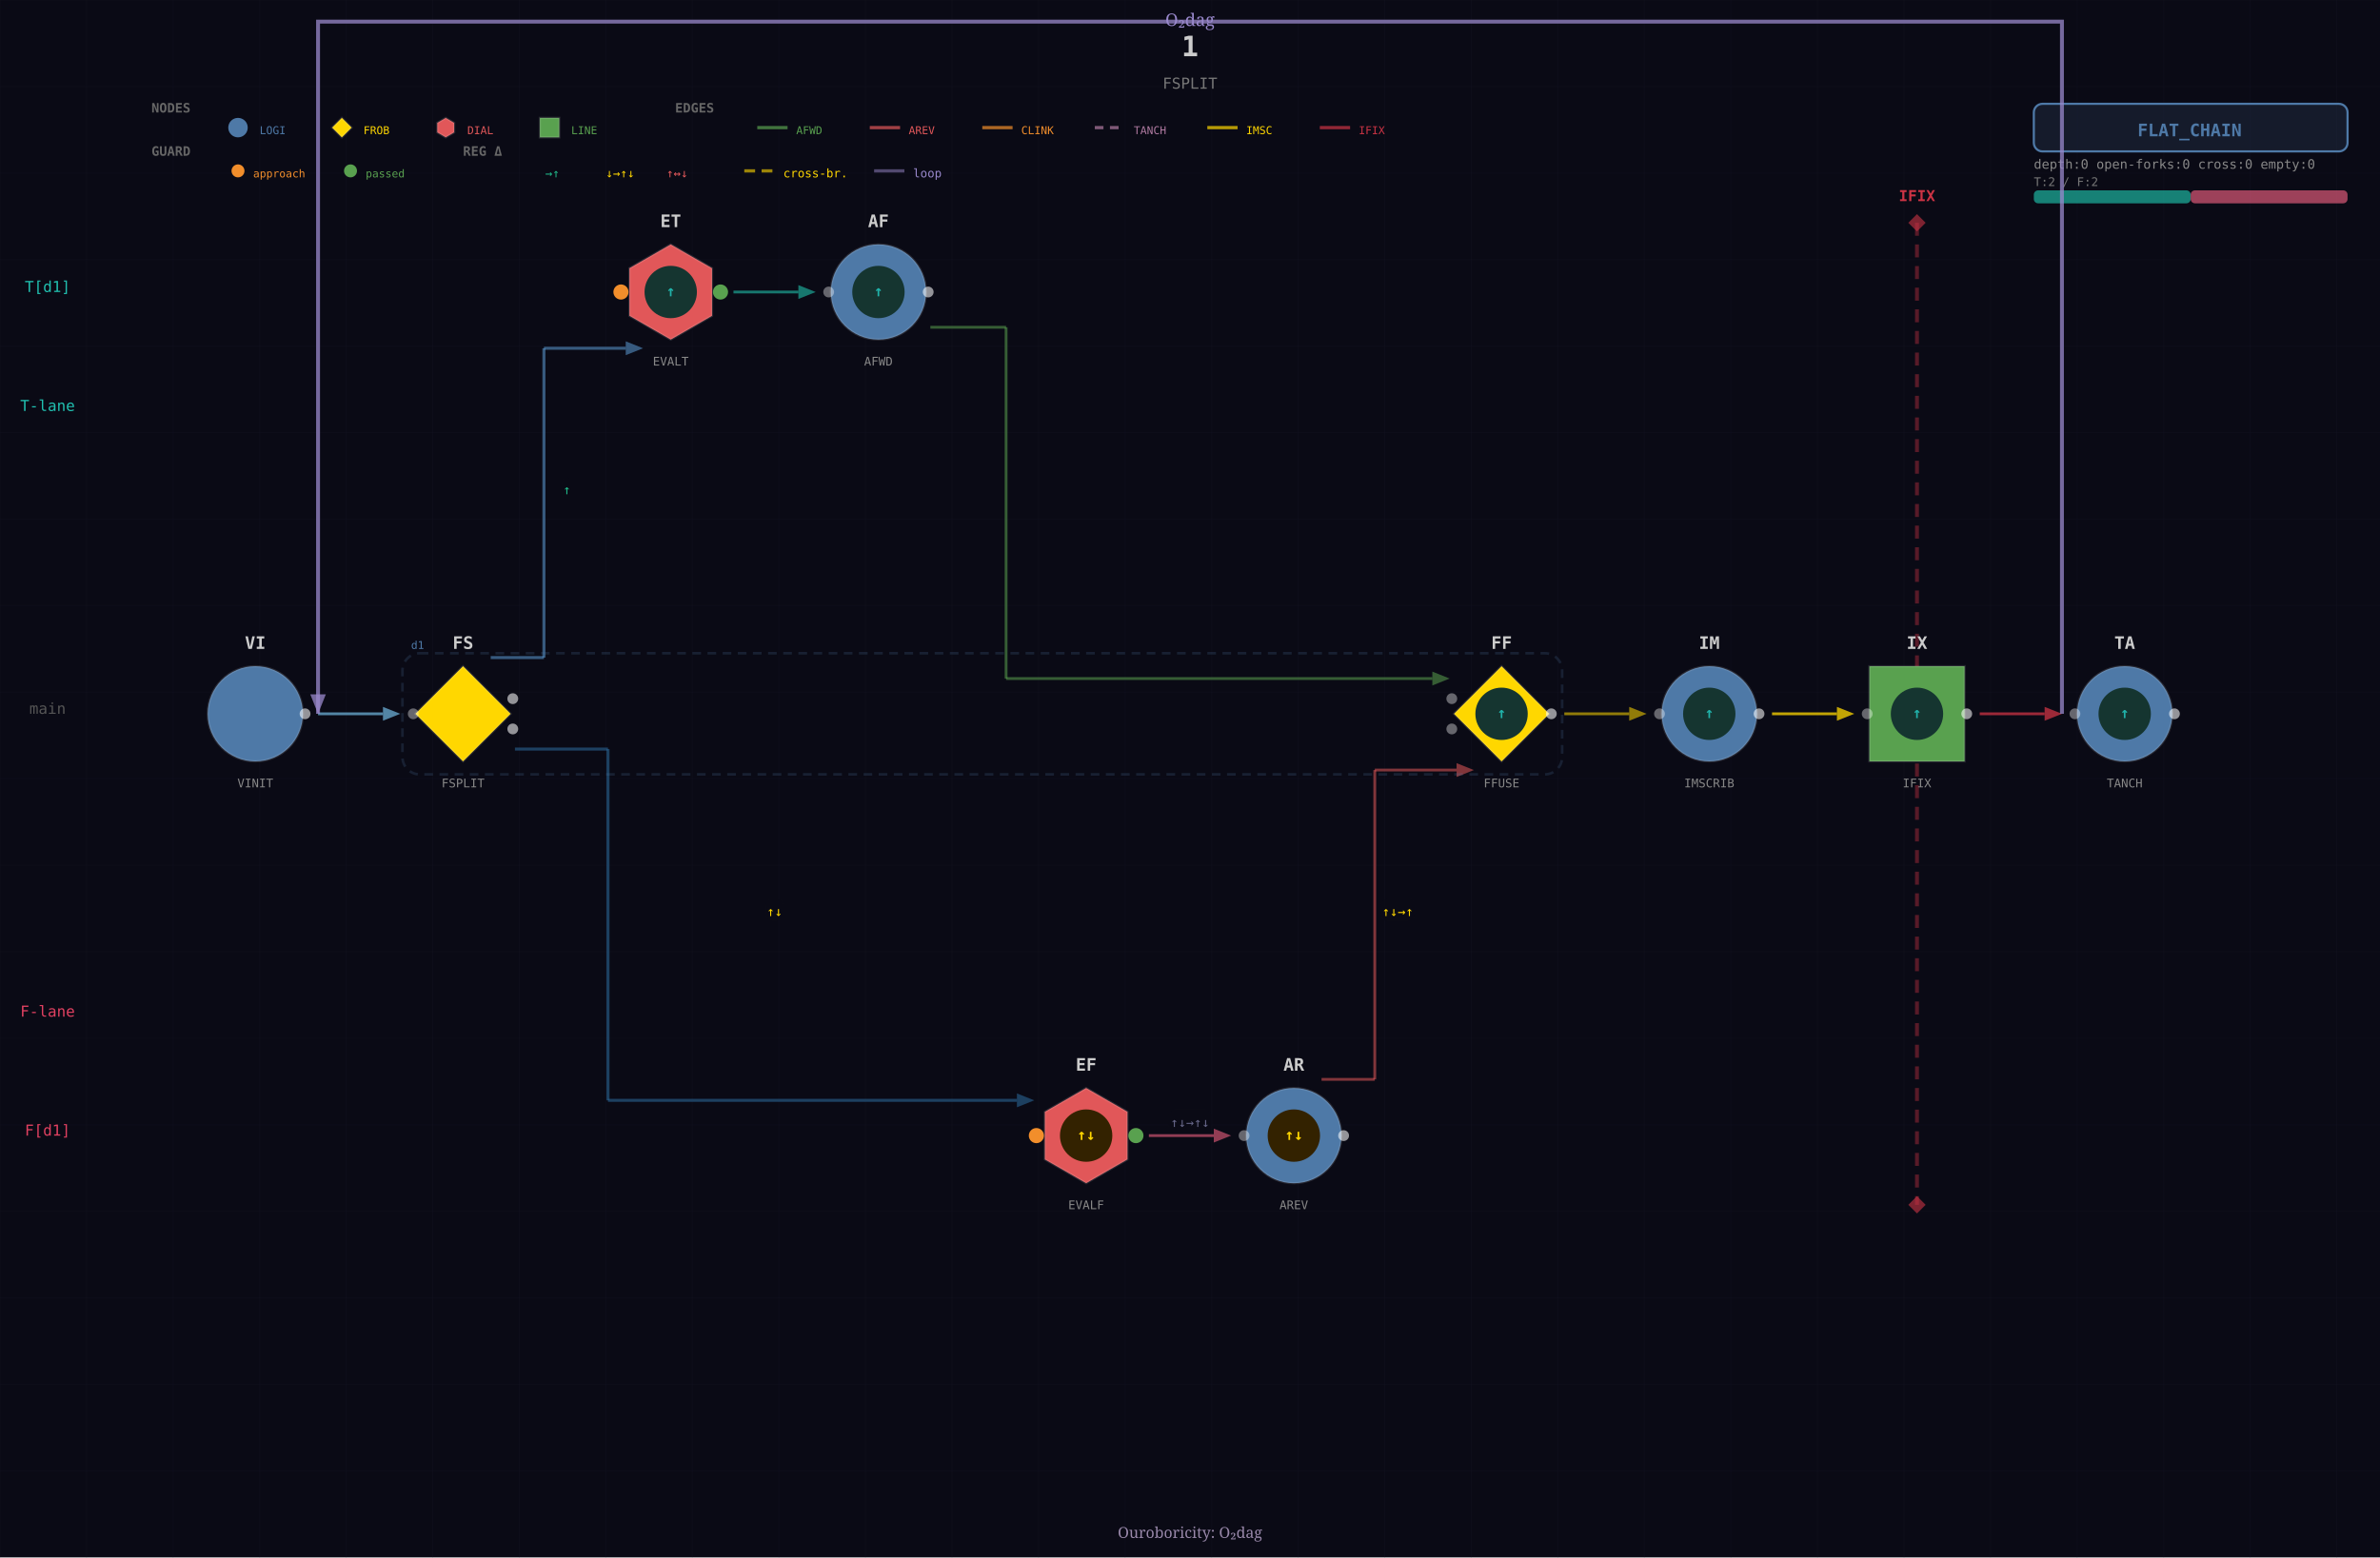
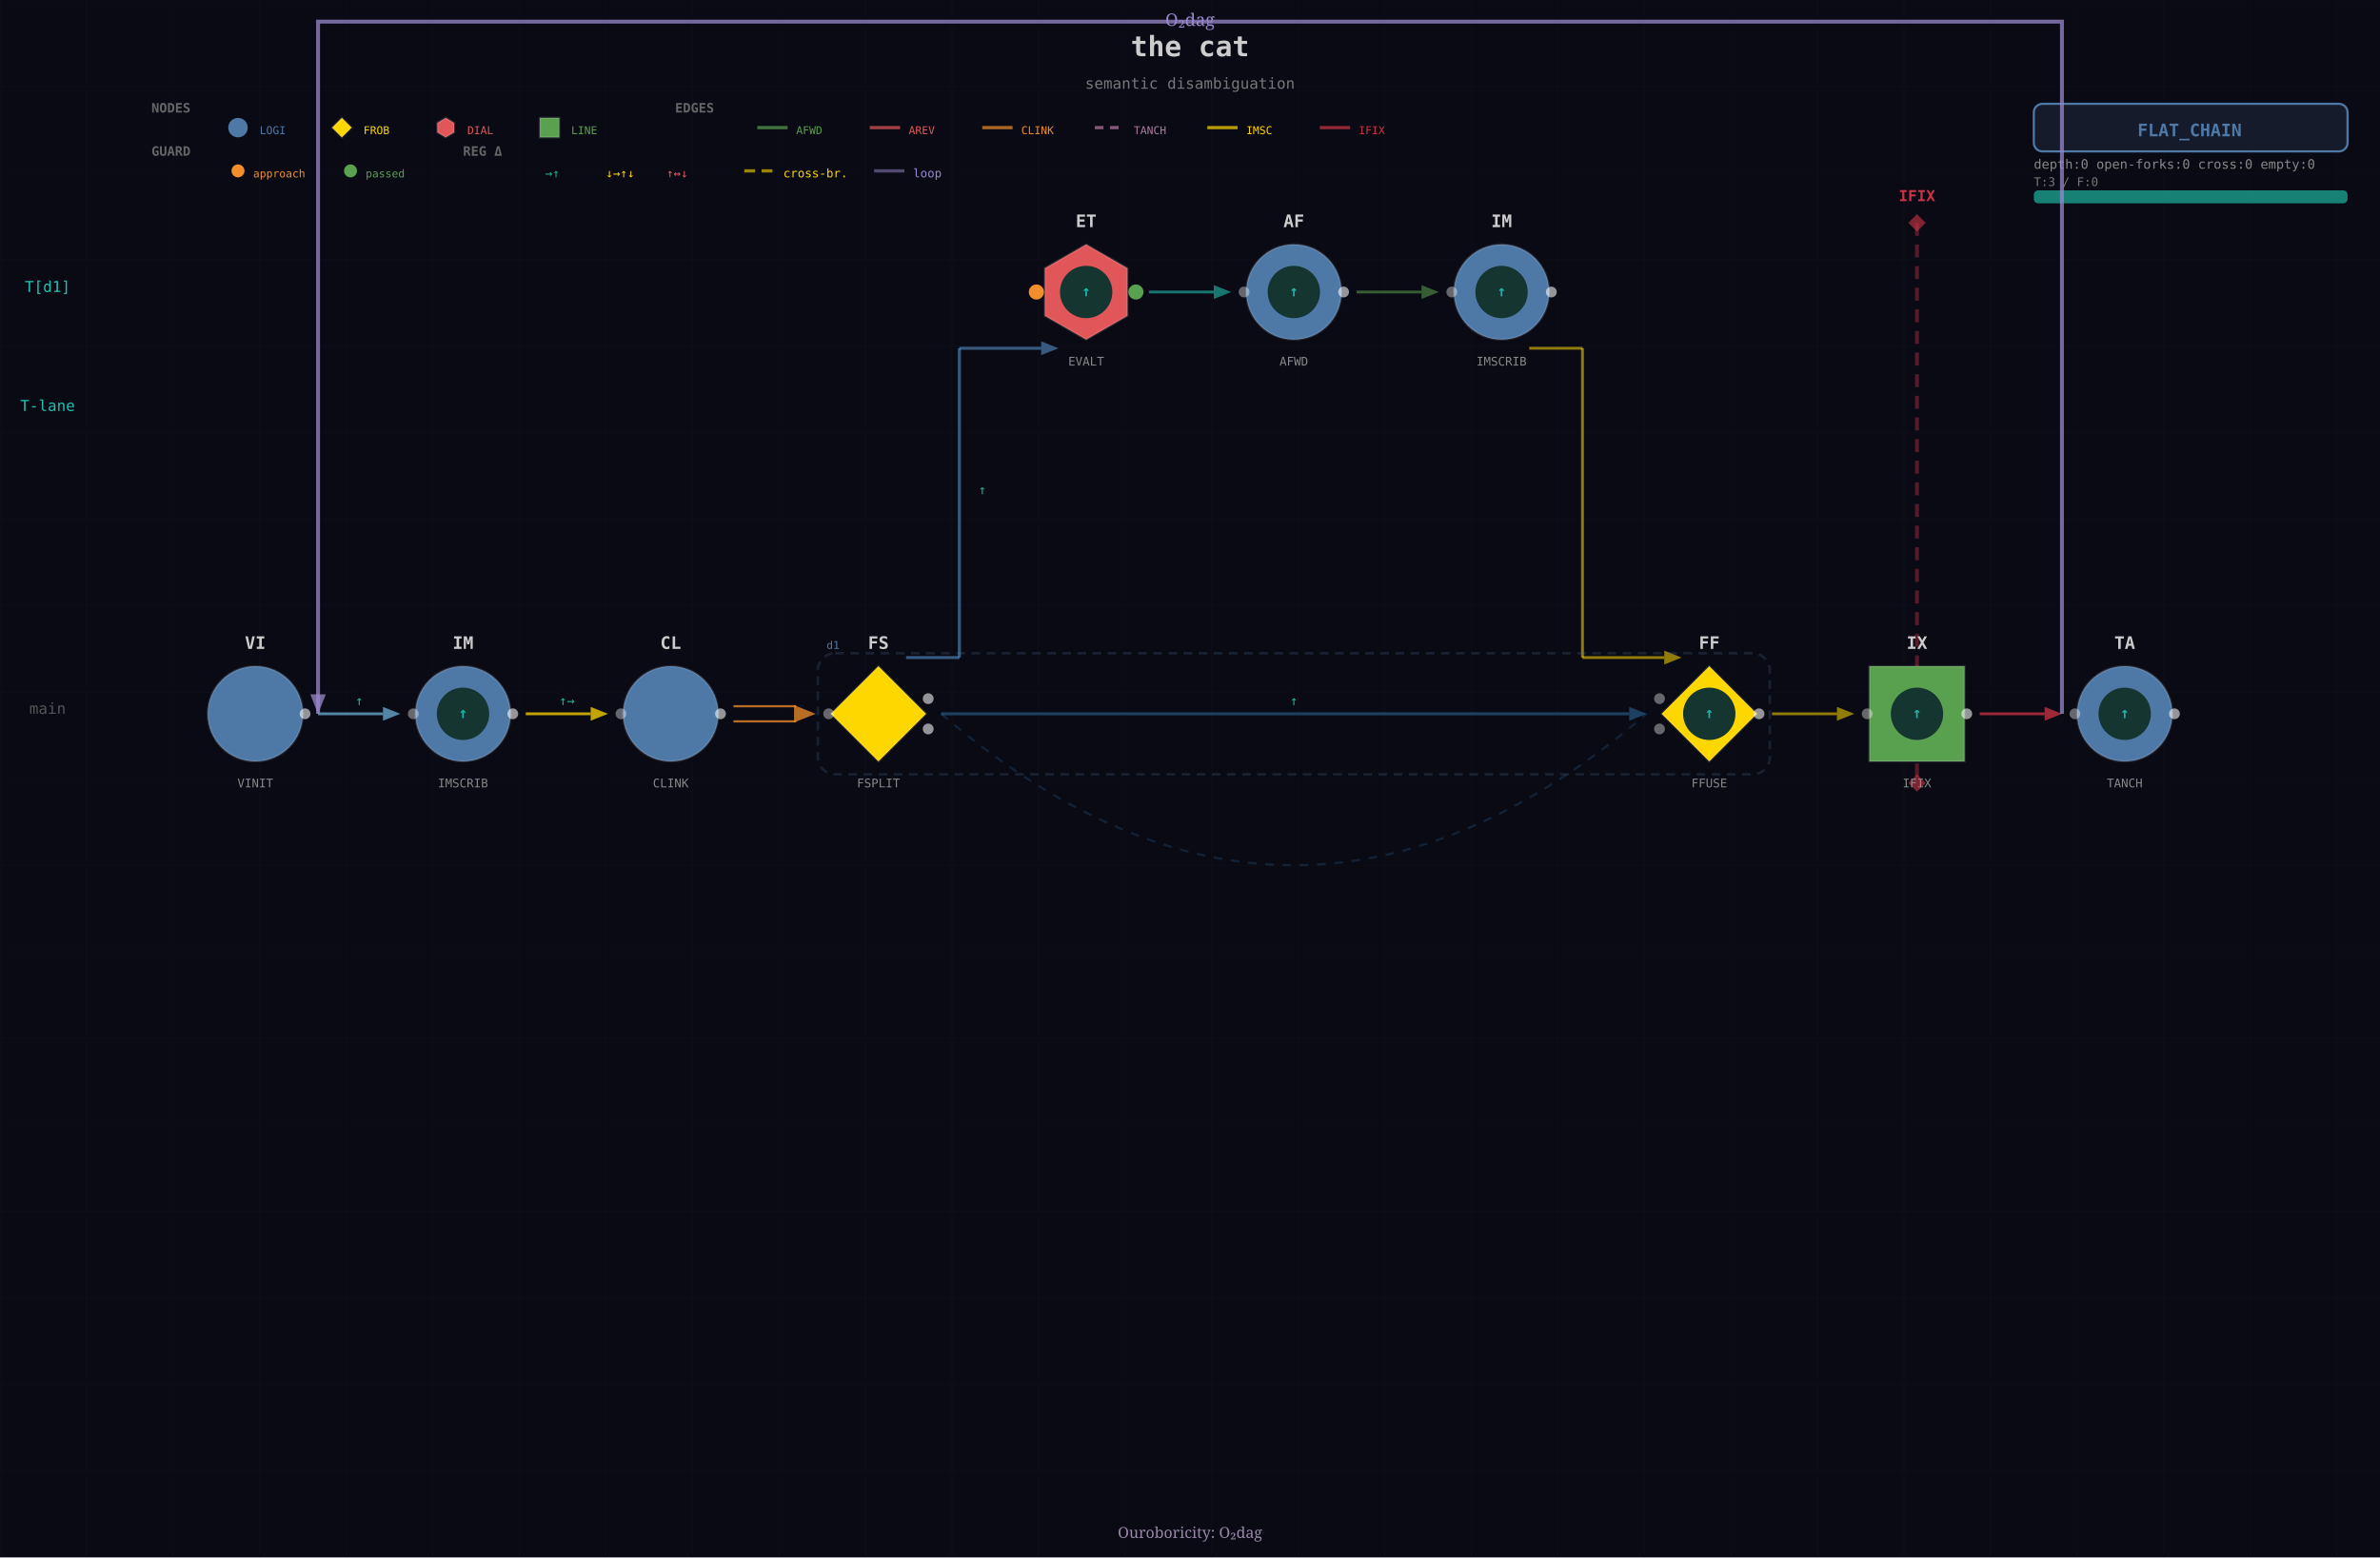
<svg xmlns="http://www.w3.org/2000/svg" viewBox="0 0 1100 720">
  <rect width="1100" height="720" fill="#0a0a15" />
  <line x1="0.0" y1="0.0" x2="0.0" y2="720.0" stroke="#151525" stroke-width="0.4" opacity="0.25" />
  <line x1="40.0" y1="0.0" x2="40.0" y2="720.0" stroke="#151525" stroke-width="0.4" opacity="0.25" />
  <line x1="80.0" y1="0.0" x2="80.0" y2="720.0" stroke="#151525" stroke-width="0.4" opacity="0.25" />
  <line x1="120.0" y1="0.0" x2="120.0" y2="720.0" stroke="#151525" stroke-width="0.4" opacity="0.25" />
  <line x1="160.0" y1="0.0" x2="160.0" y2="720.0" stroke="#151525" stroke-width="0.4" opacity="0.25" />
  <line x1="200.0" y1="0.0" x2="200.0" y2="720.0" stroke="#151525" stroke-width="0.4" opacity="0.25" />
  <line x1="240.0" y1="0.0" x2="240.0" y2="720.0" stroke="#151525" stroke-width="0.4" opacity="0.25" />
  <line x1="280.0" y1="0.0" x2="280.0" y2="720.0" stroke="#151525" stroke-width="0.4" opacity="0.25" />
  <line x1="320.0" y1="0.0" x2="320.0" y2="720.0" stroke="#151525" stroke-width="0.4" opacity="0.25" />
  <line x1="360.0" y1="0.0" x2="360.0" y2="720.0" stroke="#151525" stroke-width="0.4" opacity="0.25" />
  <line x1="400.0" y1="0.0" x2="400.0" y2="720.0" stroke="#151525" stroke-width="0.4" opacity="0.25" />
  <line x1="440.0" y1="0.0" x2="440.0" y2="720.0" stroke="#151525" stroke-width="0.4" opacity="0.25" />
  <line x1="480.0" y1="0.0" x2="480.0" y2="720.0" stroke="#151525" stroke-width="0.4" opacity="0.25" />
  <line x1="520.0" y1="0.0" x2="520.0" y2="720.0" stroke="#151525" stroke-width="0.4" opacity="0.25" />
  <line x1="560.0" y1="0.0" x2="560.0" y2="720.0" stroke="#151525" stroke-width="0.4" opacity="0.25" />
  <line x1="600.0" y1="0.0" x2="600.0" y2="720.0" stroke="#151525" stroke-width="0.4" opacity="0.25" />
  <line x1="640.0" y1="0.0" x2="640.0" y2="720.0" stroke="#151525" stroke-width="0.4" opacity="0.25" />
  <line x1="680.0" y1="0.0" x2="680.0" y2="720.0" stroke="#151525" stroke-width="0.4" opacity="0.25" />
  <line x1="720.0" y1="0.0" x2="720.0" y2="720.0" stroke="#151525" stroke-width="0.4" opacity="0.25" />
  <line x1="760.0" y1="0.0" x2="760.0" y2="720.0" stroke="#151525" stroke-width="0.4" opacity="0.25" />
  <line x1="800.0" y1="0.0" x2="800.0" y2="720.0" stroke="#151525" stroke-width="0.4" opacity="0.25" />
  <line x1="840.0" y1="0.0" x2="840.0" y2="720.0" stroke="#151525" stroke-width="0.4" opacity="0.25" />
  <line x1="880.0" y1="0.0" x2="880.0" y2="720.0" stroke="#151525" stroke-width="0.4" opacity="0.25" />
  <line x1="920.0" y1="0.0" x2="920.0" y2="720.0" stroke="#151525" stroke-width="0.4" opacity="0.25" />
  <line x1="960.0" y1="0.0" x2="960.0" y2="720.0" stroke="#151525" stroke-width="0.4" opacity="0.25" />
  <line x1="1000.0" y1="0.0" x2="1000.0" y2="720.0" stroke="#151525" stroke-width="0.4" opacity="0.25" />
  <line x1="1040.0" y1="0.0" x2="1040.0" y2="720.0" stroke="#151525" stroke-width="0.4" opacity="0.25" />
  <line x1="1080.0" y1="0.0" x2="1080.0" y2="720.0" stroke="#151525" stroke-width="0.4" opacity="0.25" />
  <line x1="0.0" y1="0.0" x2="1100.0" y2="0.0" stroke="#151525" stroke-width="0.4" opacity="0.25" />
  <line x1="0.0" y1="40.0" x2="1100.0" y2="40.0" stroke="#151525" stroke-width="0.4" opacity="0.25" />
  <line x1="0.0" y1="80.0" x2="1100.0" y2="80.0" stroke="#151525" stroke-width="0.4" opacity="0.25" />
  <line x1="0.0" y1="120.0" x2="1100.0" y2="120.0" stroke="#151525" stroke-width="0.4" opacity="0.25" />
  <line x1="0.0" y1="160.0" x2="1100.0" y2="160.0" stroke="#151525" stroke-width="0.4" opacity="0.25" />
  <line x1="0.0" y1="200.0" x2="1100.0" y2="200.0" stroke="#151525" stroke-width="0.4" opacity="0.25" />
  <line x1="0.0" y1="240.0" x2="1100.0" y2="240.0" stroke="#151525" stroke-width="0.4" opacity="0.25" />
  <line x1="0.0" y1="280.0" x2="1100.0" y2="280.0" stroke="#151525" stroke-width="0.4" opacity="0.25" />
  <line x1="0.0" y1="320.0" x2="1100.0" y2="320.0" stroke="#151525" stroke-width="0.4" opacity="0.25" />
  <line x1="0.0" y1="360.0" x2="1100.0" y2="360.0" stroke="#151525" stroke-width="0.4" opacity="0.25" />
  <line x1="0.0" y1="400.0" x2="1100.0" y2="400.0" stroke="#151525" stroke-width="0.4" opacity="0.25" />
  <line x1="0.0" y1="440.0" x2="1100.0" y2="440.0" stroke="#151525" stroke-width="0.4" opacity="0.25" />
  <line x1="0.0" y1="480.0" x2="1100.0" y2="480.0" stroke="#151525" stroke-width="0.4" opacity="0.25" />
  <line x1="0.0" y1="520.0" x2="1100.0" y2="520.0" stroke="#151525" stroke-width="0.4" opacity="0.25" />
  <line x1="0.0" y1="560.0" x2="1100.0" y2="560.0" stroke="#151525" stroke-width="0.4" opacity="0.25" />
  <line x1="0.0" y1="600.0" x2="1100.0" y2="600.0" stroke="#151525" stroke-width="0.4" opacity="0.25" />
  <line x1="0.0" y1="640.0" x2="1100.0" y2="640.0" stroke="#151525" stroke-width="0.4" opacity="0.25" />
  <line x1="0.0" y1="680.0" x2="1100.0" y2="680.0" stroke="#151525" stroke-width="0.4" opacity="0.25" />
-   <text x="550.0" y="26.0" fill="#cccccc" font-size="13" text-anchor="middle" font-family="monospace" font-weight="bold">1</text>
-   <text x="550.0" y="41.0" fill="#777" font-size="7" text-anchor="middle" font-family="monospace">FSPLIT</text>
+   <text x="550.0" y="26.0" fill="#cccccc" font-size="13" text-anchor="middle" font-family="monospace" font-weight="bold">the cat</text>
+   <text x="550.0" y="41.0" fill="#777" font-size="7" text-anchor="middle" font-family="monospace">semantic disambiguation</text>
  <text x="22.0" y="190.0" fill="#20c0b0" font-size="7" text-anchor="middle" font-family="monospace">T-lane</text>
  <text x="22.0" y="135.0" fill="#20c0b0" font-size="7" text-anchor="middle" font-family="monospace">T[d1]</text>
-   <text x="22.0" y="470.0" fill="#e04060" font-size="7" text-anchor="middle" font-family="monospace">F-lane</text>
-   <text x="22.0" y="525.0" fill="#e04060" font-size="7" text-anchor="middle" font-family="monospace">F[d1]</text>
  <text x="22.0" y="330.0" fill="#555" font-size="7" text-anchor="middle" font-family="monospace">main</text>
-   <line x1="886.0" y1="103.0" x2="886.0" y2="557.0" stroke="#cc3344" stroke-width="1.8" opacity="0.4" stroke-dasharray="6,4" />
+   <line x1="886.0" y1="103.0" x2="886.0" y2="362.0" stroke="#cc3344" stroke-width="1.8" opacity="0.4" stroke-dasharray="6,4" />
  <text x="886.0" y="93.0" fill="#cc3344" font-size="7" text-anchor="middle" font-family="monospace" font-weight="bold">IFIX</text>
  <polygon points="886.0,99.0 890.0,103 886.0,107.0 882.0,103" fill="#cc3344" opacity="0.6" />
-   <polygon points="886.0,553.0 890.0,557 886.0,561.0 882.0,557" fill="#cc3344" opacity="0.6" />
-   <line x1="226.8" y1="304.0" x2="251.4" y2="304.0" stroke="#5b9bd5" stroke-width="1.4" opacity="0.55" />
-   <line x1="251.4" y1="304.0" x2="251.4" y2="161.0" stroke="#5b9bd5" stroke-width="1.4" opacity="0.55" />
-   <line x1="251.4" y1="161.0" x2="289.2" y2="161.0" stroke="#5b9bd5" stroke-width="1.4" opacity="0.55" />
-   <polygon points="297.2,161.0 289.2,164.2 289.2,157.8" fill="#5b9bd5" opacity="0.55" />
-   <rect x="260.0" y="220.5" width="4.0" height="10" fill="#0a0a15" opacity="0.7" rx="3" />
-   <text x="262.0" y="228.5" fill="#20b888" font-size="6" text-anchor="middle" font-family="monospace">↑</text>
-   <line x1="339.0" y1="135.0" x2="369.0" y2="135.0" stroke="#20d0b8" stroke-width="1.3" opacity="0.55" />
-   <polygon points="377.0,135.0 369.0,138.2 369.0,131.8" fill="#20d0b8" opacity="0.55" />
-   <line x1="430.0" y1="151.3" x2="465.0" y2="151.3" stroke="#59a14f" stroke-width="1.3" opacity="0.55" />
-   <line x1="465.0" y1="151.3" x2="465.0" y2="313.7" stroke="#59a14f" stroke-width="1.3" opacity="0.55" />
-   <line x1="465.0" y1="313.7" x2="662.0" y2="313.7" stroke="#59a14f" stroke-width="1.3" opacity="0.55" />
-   <polygon points="670.0,313.7 662.0,316.9 662.0,310.5" fill="#59a14f" opacity="0.55" />
-   <line x1="238.0" y1="346.3" x2="281.0" y2="346.3" stroke="#2b6b9f" stroke-width="1.4" opacity="0.55" />
-   <line x1="281.0" y1="346.3" x2="281.0" y2="508.7" stroke="#2b6b9f" stroke-width="1.4" opacity="0.55" />
-   <line x1="281.0" y1="508.7" x2="470.0" y2="508.7" stroke="#2b6b9f" stroke-width="1.4" opacity="0.55" />
-   <polygon points="478.0,508.7 470.0,511.9 470.0,505.5" fill="#2b6b9f" opacity="0.55" />
-   <rect x="354.0" y="415.5" width="8.0" height="10" fill="#0a0a15" opacity="0.7" rx="3" />
-   <text x="358.0" y="423.5" fill="#ffd700" font-size="6" text-anchor="middle" font-family="monospace">↑↓</text>
-   <line x1="531.0" y1="525.0" x2="561.0" y2="525.0" stroke="#ff6688" stroke-width="1.3" opacity="0.55" />
-   <polygon points="569.0,525.0 561.0,528.2 561.0,521.8" fill="#ff6688" opacity="0.55" />
-   <rect x="540.0" y="513.0" width="20.0" height="10" fill="#0a0a15" opacity="0.7" rx="3" />
-   <text x="550.0" y="521.0" fill="#666688" font-size="6" text-anchor="middle" font-family="monospace">↑↓→↑↓</text>
-   <line x1="610.8" y1="499.0" x2="635.4" y2="499.0" stroke="#e15759" stroke-width="1.3" opacity="0.55" />
-   <line x1="635.4" y1="499.0" x2="635.4" y2="356.0" stroke="#e15759" stroke-width="1.3" opacity="0.55" />
-   <line x1="635.4" y1="356.0" x2="673.2" y2="356.0" stroke="#e15759" stroke-width="1.3" opacity="0.55" />
-   <polygon points="681.2,356.0 673.2,359.2 673.2,352.8" fill="#e15759" opacity="0.55" />
-   <rect x="638.0" y="415.5" width="16.0" height="10" fill="#0a0a15" opacity="0.7" rx="3" />
-   <text x="646.0" y="423.5" fill="#ffd700" font-size="6" text-anchor="middle" font-family="monospace">↑↓→↑</text>
+   <polygon points="886.0,358.0 890.0,362 886.0,366.0 882.0,362" fill="#cc3344" opacity="0.6" />
+   <line x1="418.8" y1="304.0" x2="443.4" y2="304.0" stroke="#5b9bd5" stroke-width="1.4" opacity="0.55" />
+   <line x1="443.4" y1="304.0" x2="443.4" y2="161.0" stroke="#5b9bd5" stroke-width="1.4" opacity="0.55" />
+   <line x1="443.4" y1="161.0" x2="481.2" y2="161.0" stroke="#5b9bd5" stroke-width="1.4" opacity="0.55" />
+   <polygon points="489.2,161.0 481.2,164.2 481.2,157.8" fill="#5b9bd5" opacity="0.55" />
+   <rect x="452.0" y="220.5" width="4.0" height="10" fill="#0a0a15" opacity="0.7" rx="3" />
+   <text x="454.0" y="228.5" fill="#20b888" font-size="6" text-anchor="middle" font-family="monospace">↑</text>
+   <line x1="531.0" y1="135.0" x2="561.0" y2="135.0" stroke="#20d0b8" stroke-width="1.3" opacity="0.55" />
+   <polygon points="569.0,135.0 561.0,138.2 561.0,131.8" fill="#20d0b8" opacity="0.55" />
+   <line x1="627.0" y1="135.0" x2="657.0" y2="135.0" stroke="#59a14f" stroke-width="1.3" opacity="0.55" />
+   <polygon points="665.0,135.0 657.0,138.2 657.0,131.8" fill="#59a14f" opacity="0.55" />
+   <line x1="706.8" y1="161.0" x2="731.4" y2="161.0" stroke="#ffd700" stroke-width="1.3" opacity="0.55" />
+   <line x1="731.4" y1="161.0" x2="731.4" y2="304.0" stroke="#ffd700" stroke-width="1.3" opacity="0.55" />
+   <line x1="731.4" y1="304.0" x2="769.2" y2="304.0" stroke="#ffd700" stroke-width="1.3" opacity="0.55" />
+   <polygon points="777.2,304.0 769.2,307.2 769.2,300.8" fill="#ffd700" opacity="0.55" />
+   <line x1="435.0" y1="330.0" x2="753.0" y2="330.0" stroke="#2b6b9f" stroke-width="1.4" opacity="0.55" />
+   <polygon points="761.0,330.0 753.0,333.2 753.0,326.8" fill="#2b6b9f" opacity="0.55" />
+   <rect x="596.0" y="318.0" width="4.0" height="10" fill="#0a0a15" opacity="0.7" rx="3" />
+   <text x="598.0" y="326.0" fill="#20b888" font-size="6" text-anchor="middle" font-family="monospace">↑</text>
  <line x1="147.0" y1="330.0" x2="177.0" y2="330.0" stroke="#6baed6" stroke-width="1.3" opacity="0.75" />
  <polygon points="185.0,330.0 177.0,333.2 177.0,326.8" fill="#6baed6" opacity="0.75" />
-   <line x1="819.0" y1="330.0" x2="849.0" y2="330.0" stroke="#ffd700" stroke-width="1.3" opacity="0.75" />
-   <polygon points="857.0,330.0 849.0,333.2 849.0,326.8" fill="#ffd700" opacity="0.75" />
+   <rect x="164.0" y="318.0" width="4.0" height="10" fill="#0a0a15" opacity="0.7" rx="3" />
+   <text x="166.0" y="326.0" fill="#20b888" font-size="6" text-anchor="middle" font-family="monospace">↑</text>
+   <line x1="243.0" y1="330.0" x2="273.0" y2="330.0" stroke="#ffd700" stroke-width="1.3" opacity="0.75" />
+   <polygon points="281.0,330.0 273.0,333.2 273.0,326.8" fill="#ffd700" opacity="0.75" />
+   <rect x="258.0" y="318.0" width="8.0" height="10" fill="#0a0a15" opacity="0.7" rx="3" />
+   <text x="262.0" y="326.0" fill="#20b888" font-size="6" text-anchor="middle" font-family="monospace">↑→</text>
+   <line x1="339.0" y1="326.5" x2="368.0" y2="326.5" stroke="#f28e2b" stroke-width="1.0" opacity="0.75" />
+   <line x1="339.0" y1="333.5" x2="368.0" y2="333.5" stroke="#f28e2b" stroke-width="1.0" opacity="0.75" />
+   <polygon points="377.0,330.0 367.0,334.0 367.0,326.0" fill="#f28e2b" opacity="0.75" />
  <line x1="915.0" y1="330.0" x2="945.0" y2="330.0" stroke="#cc3344" stroke-width="1.3" opacity="0.75" />
  <polygon points="953.0,330.0 945.0,333.2 945.0,326.8" fill="#cc3344" opacity="0.75" />
-   <line x1="723.0" y1="330.0" x2="753.0" y2="330.0" stroke="#ffd700" stroke-width="1.3" opacity="0.55" />
-   <polygon points="761.0,330.0 753.0,333.2 753.0,326.8" fill="#ffd700" opacity="0.55" />
+   <line x1="819.0" y1="330.0" x2="849.0" y2="330.0" stroke="#ffd700" stroke-width="1.3" opacity="0.55" />
+   <polygon points="857.0,330.0 849.0,333.2 849.0,326.8" fill="#ffd700" opacity="0.55" />
+   <path d="M435.0,330.0 Q598.0,470.0 761.0,330.0" fill="none" stroke="#2b6b9f" stroke-dasharray="4,4" stroke-width="1" opacity="0.25" />
  <circle cx="118.0" cy="330.0" r="22.0" fill="#4e79a7" stroke="#ffffff20" stroke-width="1.0" />
  <text x="118.0" y="300.0" fill="#cccccc" font-size="8" text-anchor="middle" font-family="monospace" font-weight="bold">VI</text>
  <text x="118.0" y="364.0" fill="#888" font-size="5.5" text-anchor="middle" font-family="monospace">VINIT</text>
  <circle cx="141.0" cy="330.0" r="2.5" fill="#ffffff90" stroke-width="0" />
-   <polygon points="214.0,308.0 236.0,330 214.0,352.0 192.0,330" fill="#ffd700" stroke="#ffffff20" stroke-width="1.0" />
-   <text x="214.0" y="300.0" fill="#cccccc" font-size="8" text-anchor="middle" font-family="monospace" font-weight="bold">FS</text>
-   <text x="214.0" y="364.0" fill="#888" font-size="5.5" text-anchor="middle" font-family="monospace">FSPLIT</text>
+   <circle cx="214.0" cy="330.0" r="22.0" fill="#4e79a7" stroke="#ffffff20" stroke-width="1.0" />
+   <circle cx="214.0" cy="330.0" r="12.1" fill="#153530" stroke-width="0" />
+   <text x="214.0" y="332.0" fill="#20b2aa" font-size="7" text-anchor="middle" font-family="monospace" font-weight="bold">↑</text>
+   <text x="214.0" y="300.0" fill="#cccccc" font-size="8" text-anchor="middle" font-family="monospace" font-weight="bold">IM</text>
+   <text x="214.0" y="364.0" fill="#888" font-size="5.5" text-anchor="middle" font-family="monospace">IMSCRIB</text>
  <circle cx="191.0" cy="330.0" r="2.5" fill="#ffffff60" stroke-width="0" />
-   <circle cx="237.0" cy="323.0" r="2.5" fill="#ffffff90" stroke-width="0" />
-   <circle cx="237.0" cy="337.0" r="2.5" fill="#ffffff90" stroke-width="0" />
-   <polygon points="329.1,146.0 310.0,157.0 290.9,146.0 290.9,124.0 310.0,113.0 329.1,124.0" fill="#e15759" stroke="#ffffff20" stroke-width="1.0" />
-   <circle cx="310.0" cy="135.0" r="12.1" fill="#153530" stroke-width="0" />
-   <text x="310.0" y="137.0" fill="#20b2aa" font-size="7" text-anchor="middle" font-family="monospace" font-weight="bold">↑</text>
-   <text x="310.0" y="105.0" fill="#cccccc" font-size="8" text-anchor="middle" font-family="monospace" font-weight="bold">ET</text>
-   <text x="310.0" y="169.0" fill="#888" font-size="5.5" text-anchor="middle" font-family="monospace">EVALT</text>
-   <circle cx="287.0" cy="135.0" r="3.5" fill="#f28e2b" stroke-width="0.8" />
-   <circle cx="333.0" cy="135.0" r="3.5" fill="#59a14f" stroke-width="0.9" />
-   <circle cx="406.0" cy="135.0" r="22.0" fill="#4e79a7" stroke="#ffffff20" stroke-width="1.0" />
-   <circle cx="406.0" cy="135.0" r="12.1" fill="#153530" stroke-width="0" />
-   <text x="406.0" y="137.0" fill="#20b2aa" font-size="7" text-anchor="middle" font-family="monospace" font-weight="bold">↑</text>
-   <text x="406.0" y="105.0" fill="#cccccc" font-size="8" text-anchor="middle" font-family="monospace" font-weight="bold">AF</text>
-   <text x="406.0" y="169.0" fill="#888" font-size="5.5" text-anchor="middle" font-family="monospace">AFWD</text>
-   <circle cx="383.0" cy="135.0" r="2.5" fill="#ffffff60" stroke-width="0" />
-   <circle cx="429.0" cy="135.0" r="2.5" fill="#ffffff90" stroke-width="0" />
-   <polygon points="521.1,536.0 502.0,547.0 482.9,536.0 482.9,514.0 502.0,503.0 521.1,514.0" fill="#e15759" stroke="#ffffff20" stroke-width="1.0" />
-   <circle cx="502.0" cy="525.0" r="12.1" fill="#332200" stroke-width="0" />
-   <text x="502.0" y="527.0" fill="#ffd700" font-size="7" text-anchor="middle" font-family="monospace" font-weight="bold">↑↓</text>
-   <text x="502.0" y="495.0" fill="#cccccc" font-size="8" text-anchor="middle" font-family="monospace" font-weight="bold">EF</text>
-   <text x="502.0" y="559.0" fill="#888" font-size="5.5" text-anchor="middle" font-family="monospace">EVALF</text>
-   <circle cx="479.0" cy="525.0" r="3.5" fill="#f28e2b" stroke-width="0.8" />
-   <circle cx="525.0" cy="525.0" r="3.5" fill="#59a14f" stroke-width="0.9" />
-   <circle cx="598.0" cy="525.0" r="22.0" fill="#4e79a7" stroke="#ffffff20" stroke-width="1.0" />
-   <circle cx="598.0" cy="525.0" r="12.1" fill="#332200" stroke-width="0" />
-   <text x="598.0" y="527.0" fill="#ffd700" font-size="7" text-anchor="middle" font-family="monospace" font-weight="bold">↑↓</text>
-   <text x="598.0" y="495.0" fill="#cccccc" font-size="8" text-anchor="middle" font-family="monospace" font-weight="bold">AR</text>
-   <text x="598.0" y="559.0" fill="#888" font-size="5.5" text-anchor="middle" font-family="monospace">AREV</text>
-   <circle cx="575.0" cy="525.0" r="2.5" fill="#ffffff60" stroke-width="0" />
-   <circle cx="621.0" cy="525.0" r="2.5" fill="#ffffff90" stroke-width="0" />
-   <polygon points="694.0,308.0 716.0,330 694.0,352.0 672.0,330" fill="#ffd700" stroke="#ffffff20" stroke-width="1.0" />
-   <circle cx="694.0" cy="330.0" r="12.1" fill="#153530" stroke-width="0" />
-   <text x="694.0" y="332.0" fill="#20b2aa" font-size="7" text-anchor="middle" font-family="monospace" font-weight="bold">↑</text>
-   <text x="694.0" y="300.0" fill="#cccccc" font-size="8" text-anchor="middle" font-family="monospace" font-weight="bold">FF</text>
-   <text x="694.0" y="364.0" fill="#888" font-size="5.5" text-anchor="middle" font-family="monospace">FFUSE</text>
-   <circle cx="671.0" cy="323.0" r="2.5" fill="#ffffff60" stroke-width="0" />
-   <circle cx="671.0" cy="337.0" r="2.5" fill="#ffffff60" stroke-width="0" />
-   <circle cx="717.0" cy="330.0" r="2.5" fill="#ffffff90" stroke-width="0" />
-   <circle cx="790.0" cy="330.0" r="22.0" fill="#4e79a7" stroke="#ffffff20" stroke-width="1.0" />
+   <circle cx="237.0" cy="330.0" r="2.5" fill="#ffffff90" stroke-width="0" />
+   <circle cx="310.0" cy="330.0" r="22.0" fill="#4e79a7" stroke="#ffffff20" stroke-width="1.0" />
+   <text x="310.0" y="300.0" fill="#cccccc" font-size="8" text-anchor="middle" font-family="monospace" font-weight="bold">CL</text>
+   <text x="310.0" y="364.0" fill="#888" font-size="5.5" text-anchor="middle" font-family="monospace">CLINK</text>
+   <circle cx="287.0" cy="330.0" r="2.5" fill="#ffffff60" stroke-width="0" />
+   <circle cx="333.0" cy="330.0" r="2.5" fill="#ffffff90" stroke-width="0" />
+   <polygon points="406.0,308.0 428.0,330 406.0,352.0 384.0,330" fill="#ffd700" stroke="#ffffff20" stroke-width="1.0" />
+   <text x="406.0" y="300.0" fill="#cccccc" font-size="8" text-anchor="middle" font-family="monospace" font-weight="bold">FS</text>
+   <text x="406.0" y="364.0" fill="#888" font-size="5.5" text-anchor="middle" font-family="monospace">FSPLIT</text>
+   <circle cx="383.0" cy="330.0" r="2.5" fill="#ffffff60" stroke-width="0" />
+   <circle cx="429.0" cy="323.0" r="2.5" fill="#ffffff90" stroke-width="0" />
+   <circle cx="429.0" cy="337.0" r="2.5" fill="#ffffff90" stroke-width="0" />
+   <polygon points="521.1,146.0 502.0,157.0 482.9,146.0 482.9,124.0 502.0,113.0 521.1,124.0" fill="#e15759" stroke="#ffffff20" stroke-width="1.0" />
+   <circle cx="502.0" cy="135.0" r="12.1" fill="#153530" stroke-width="0" />
+   <text x="502.0" y="137.0" fill="#20b2aa" font-size="7" text-anchor="middle" font-family="monospace" font-weight="bold">↑</text>
+   <text x="502.0" y="105.0" fill="#cccccc" font-size="8" text-anchor="middle" font-family="monospace" font-weight="bold">ET</text>
+   <text x="502.0" y="169.0" fill="#888" font-size="5.5" text-anchor="middle" font-family="monospace">EVALT</text>
+   <circle cx="479.0" cy="135.0" r="3.5" fill="#f28e2b" stroke-width="0.8" />
+   <circle cx="525.0" cy="135.0" r="3.5" fill="#59a14f" stroke-width="0.9" />
+   <circle cx="598.0" cy="135.0" r="22.0" fill="#4e79a7" stroke="#ffffff20" stroke-width="1.0" />
+   <circle cx="598.0" cy="135.0" r="12.1" fill="#153530" stroke-width="0" />
+   <text x="598.0" y="137.0" fill="#20b2aa" font-size="7" text-anchor="middle" font-family="monospace" font-weight="bold">↑</text>
+   <text x="598.0" y="105.0" fill="#cccccc" font-size="8" text-anchor="middle" font-family="monospace" font-weight="bold">AF</text>
+   <text x="598.0" y="169.0" fill="#888" font-size="5.5" text-anchor="middle" font-family="monospace">AFWD</text>
+   <circle cx="575.0" cy="135.0" r="2.5" fill="#ffffff60" stroke-width="0" />
+   <circle cx="621.0" cy="135.0" r="2.5" fill="#ffffff90" stroke-width="0" />
+   <circle cx="694.0" cy="135.0" r="22.0" fill="#4e79a7" stroke="#ffffff20" stroke-width="1.0" />
+   <circle cx="694.0" cy="135.0" r="12.1" fill="#153530" stroke-width="0" />
+   <text x="694.0" y="137.0" fill="#20b2aa" font-size="7" text-anchor="middle" font-family="monospace" font-weight="bold">↑</text>
+   <text x="694.0" y="105.0" fill="#cccccc" font-size="8" text-anchor="middle" font-family="monospace" font-weight="bold">IM</text>
+   <text x="694.0" y="169.0" fill="#888" font-size="5.5" text-anchor="middle" font-family="monospace">IMSCRIB</text>
+   <circle cx="671.0" cy="135.0" r="2.5" fill="#ffffff60" stroke-width="0" />
+   <circle cx="717.0" cy="135.0" r="2.5" fill="#ffffff90" stroke-width="0" />
+   <polygon points="790.0,308.0 812.0,330 790.0,352.0 768.0,330" fill="#ffd700" stroke="#ffffff20" stroke-width="1.0" />
  <circle cx="790.0" cy="330.0" r="12.1" fill="#153530" stroke-width="0" />
  <text x="790.0" y="332.0" fill="#20b2aa" font-size="7" text-anchor="middle" font-family="monospace" font-weight="bold">↑</text>
-   <text x="790.0" y="300.0" fill="#cccccc" font-size="8" text-anchor="middle" font-family="monospace" font-weight="bold">IM</text>
-   <text x="790.0" y="364.0" fill="#888" font-size="5.5" text-anchor="middle" font-family="monospace">IMSCRIB</text>
-   <circle cx="767.0" cy="330.0" r="2.5" fill="#ffffff60" stroke-width="0" />
+   <text x="790.0" y="300.0" fill="#cccccc" font-size="8" text-anchor="middle" font-family="monospace" font-weight="bold">FF</text>
+   <text x="790.0" y="364.0" fill="#888" font-size="5.5" text-anchor="middle" font-family="monospace">FFUSE</text>
+   <circle cx="767.0" cy="323.0" r="2.5" fill="#ffffff60" stroke-width="0" />
+   <circle cx="767.0" cy="337.0" r="2.5" fill="#ffffff60" stroke-width="0" />
  <circle cx="813.0" cy="330.0" r="2.5" fill="#ffffff90" stroke-width="0" />
  <rect x="864.0" y="308.0" width="44.0" height="44.0" fill="#59a14f" stroke="#ffffff20" stroke-width="1.0" />
  <circle cx="886.0" cy="330.0" r="12.1" fill="#153530" stroke-width="0" />
  <text x="886.0" y="332.0" fill="#20b2aa" font-size="7" text-anchor="middle" font-family="monospace" font-weight="bold">↑</text>
  <text x="886.0" y="300.0" fill="#cccccc" font-size="8" text-anchor="middle" font-family="monospace" font-weight="bold">IX</text>
  <text x="886.0" y="364.0" fill="#888" font-size="5.5" text-anchor="middle" font-family="monospace">IFIX</text>
  <circle cx="863.0" cy="330.0" r="2.5" fill="#ffffff60" stroke-width="0" />
  <circle cx="909.0" cy="330.0" r="2.5" fill="#ffffff90" stroke-width="0" />
  <circle cx="982.0" cy="330.0" r="22.0" fill="#4e79a7" stroke="#ffffff20" stroke-width="1.0" />
  <circle cx="982.0" cy="330.0" r="12.1" fill="#153530" stroke-width="0" />
  <text x="982.0" y="332.0" fill="#20b2aa" font-size="7" text-anchor="middle" font-family="monospace" font-weight="bold">↑</text>
  <text x="982.0" y="300.0" fill="#cccccc" font-size="8" text-anchor="middle" font-family="monospace" font-weight="bold">TA</text>
  <text x="982.0" y="364.0" fill="#888" font-size="5.5" text-anchor="middle" font-family="monospace">TANCH</text>
  <circle cx="959.0" cy="330.0" r="2.5" fill="#ffffff60" stroke-width="0" />
  <circle cx="1005.0" cy="330.0" r="2.5" fill="#ffffff90" stroke-width="0" />
  <text x="550.0" y="711.0" fill="#9988aa" font-size="7" text-anchor="middle" font-family="serif">Ouroboricity: O₂dag</text>
  <text x="70.0" y="52.0" fill="#666" font-size="6" text-anchor="start" font-family="monospace" font-weight="bold">NODES</text>
  <circle cx="110.0" cy="59.0" r="4.5" fill="#4e79a7" stroke-width="0" />
  <text x="120.0" y="62.0" fill="#4e79a7" font-size="5" text-anchor="start" font-family="monospace">LOGI</text>
  <polygon points="158,54.5 162.5,59 158,63.5 153.5,59" fill="#ffd700" stroke="#ffffff20" stroke-width="1.0" />
  <text x="168.0" y="62.0" fill="#ffd700" font-size="5" text-anchor="start" font-family="monospace">FROB</text>
  <polygon points="209.9,61.2 206.0,63.5 202.1,61.2 202.1,56.8 206.0,54.5 209.9,56.8" fill="#e15759" stroke="#ffffff20" stroke-width="1.0" />
  <text x="216.0" y="62.0" fill="#e15759" font-size="5" text-anchor="start" font-family="monospace">DIAL</text>
  <rect x="249.5" y="54.5" width="9.0" height="9.0" fill="#59a14f" stroke="#ffffff20" stroke-width="1.0" />
  <text x="264.0" y="62.0" fill="#59a14f" font-size="5" text-anchor="start" font-family="monospace">LINE</text>
  <text x="312.0" y="52.0" fill="#666" font-size="6" text-anchor="start" font-family="monospace" font-weight="bold">EDGES</text>
  <line x1="350.0" y1="59.0" x2="364.0" y2="59.0" stroke="#59a14f" stroke-width="1.5" opacity="0.7" />
  <text x="368.0" y="62.0" fill="#59a14f" font-size="5" text-anchor="start" font-family="monospace">AFWD</text>
  <line x1="402.0" y1="59.0" x2="416.0" y2="59.0" stroke="#e15759" stroke-width="1.5" opacity="0.7" />
  <text x="420.0" y="62.0" fill="#e15759" font-size="5" text-anchor="start" font-family="monospace">AREV</text>
  <line x1="454.0" y1="59.0" x2="468.0" y2="59.0" stroke="#f28e2b" stroke-width="1.5" opacity="0.7" />
  <text x="472.0" y="62.0" fill="#f28e2b" font-size="5" text-anchor="start" font-family="monospace">CLINK</text>
  <line x1="506.0" y1="59.0" x2="520.0" y2="59.0" stroke="#b07aa1" stroke-width="1.5" opacity="0.7" stroke-dasharray="4,3" />
  <text x="524.0" y="62.0" fill="#b07aa1" font-size="5" text-anchor="start" font-family="monospace">TANCH</text>
  <line x1="558.0" y1="59.0" x2="572.0" y2="59.0" stroke="#ffd700" stroke-width="1.5" opacity="0.7" />
  <text x="576.0" y="62.0" fill="#ffd700" font-size="5" text-anchor="start" font-family="monospace">IMSC</text>
  <line x1="610.0" y1="59.0" x2="624.0" y2="59.0" stroke="#cc3344" stroke-width="1.5" opacity="0.7" />
  <text x="628.0" y="62.0" fill="#cc3344" font-size="5" text-anchor="start" font-family="monospace">IFIX</text>
  <text x="70.0" y="72.0" fill="#666" font-size="6" text-anchor="start" font-family="monospace" font-weight="bold">GUARD</text>
  <circle cx="110.0" cy="79.0" r="3.0" fill="#f28e2b" stroke-width="0.8" />
  <text x="117.0" y="82.0" fill="#f28e2b" font-size="5" text-anchor="start" font-family="monospace">approach</text>
  <circle cx="162.0" cy="79.0" r="3.0" fill="#59a14f" stroke-width="0.9" />
  <text x="169.0" y="82.0" fill="#59a14f" font-size="5" text-anchor="start" font-family="monospace">passed</text>
  <text x="214.0" y="72.0" fill="#666" font-size="6" text-anchor="start" font-family="monospace" font-weight="bold">REG Δ</text>
  <text x="252.0" y="82.0" fill="#20b888" font-size="5.5" text-anchor="start" font-family="monospace">→↑</text>
  <text x="280.0" y="82.0" fill="#ffd700" font-size="5.5" text-anchor="start" font-family="monospace">↓→↑↓</text>
  <text x="308.0" y="82.0" fill="#e15759" font-size="5.5" text-anchor="start" font-family="monospace">↑↔↓</text>
  <line x1="344.0" y1="79.0" x2="358.0" y2="79.0" stroke="#ffd700" stroke-width="1.5" opacity="0.6" stroke-dasharray="5,3" />
  <text x="362.0" y="82.0" fill="#ffd700" font-size="5.5" text-anchor="start" font-family="monospace">cross-br.</text>
  <line x1="404.0" y1="79.0" x2="418.0" y2="79.0" stroke="#9988cc" stroke-width="1.5" opacity="0.5" />
  <text x="422.0" y="82.0" fill="#9988cc" font-size="5.5" text-anchor="start" font-family="monospace">loop</text>
-   <rect x="186.0" y="302" width="536.0" height="56" fill="none" stroke="#4e79a7" stroke-width="1.2" opacity="0.2" rx="8" ry="8" stroke-dasharray="4,3" />
-   <text x="190.0" y="300.0" fill="#4e79a7" font-size="5" text-anchor="start" font-family="monospace">d1</text>
+   <rect x="378.0" y="302" width="440.0" height="56" fill="none" stroke="#4e79a7" stroke-width="1.2" opacity="0.2" rx="8" ry="8" stroke-dasharray="4,3" />
+   <text x="382.0" y="300.0" fill="#4e79a7" font-size="5" text-anchor="start" font-family="monospace">d1</text>
  <rect x="940" y="48" width="145" height="22" fill="#4e79a7" opacity="0.15" rx="4" />
  <rect x="940" y="48" width="145" height="22" fill="none" stroke="#4e79a7" stroke-width="1" rx="4" />
  <text x="1012.0" y="63.0" fill="#4e79a7" font-size="8" text-anchor="middle" font-family="monospace" font-weight="bold">FLAT_CHAIN</text>
  <text x="940.0" y="78.0" fill="#888" font-size="6" text-anchor="start" font-family="monospace">depth:0  open-forks:0  cross:0  empty:0</text>
-   <text x="940.0" y="86.0" fill="#777" font-size="5.5" text-anchor="start" font-family="monospace">T:2 / F:2</text>
-   <rect x="940" y="88" width="72.5" height="6" fill="#20d0b8" opacity="0.6" rx="2" />
-   <rect x="1012.5" y="88" width="72.5" height="6" fill="#ff6688" opacity="0.6" rx="2" />
+   <text x="940.0" y="86.0" fill="#777" font-size="5.5" text-anchor="start" font-family="monospace">T:3 / F:0</text>
+   <rect x="940" y="88" width="145.0" height="6" fill="#20d0b8" opacity="0.6" rx="2" />
+   <rect x="1085.0" y="88" width="0.0" height="6" fill="#ff6688" opacity="0.6" rx="2" />
  <path d="M953.0,330.0 L953.0,10.0 L147.0,10.0 L147.0,330.0" fill="none" stroke="#9988cc" stroke-width="1.8" opacity="0.75" />
  <polygon points="147.0,330.0 143.4,321.0 150.6,321.0" fill="#9988cc" opacity="0.75" />
  <text x="550.0" y="12.0" fill="#9988cc" font-size="8" text-anchor="middle" font-family="serif">O₂dag</text>
</svg>
